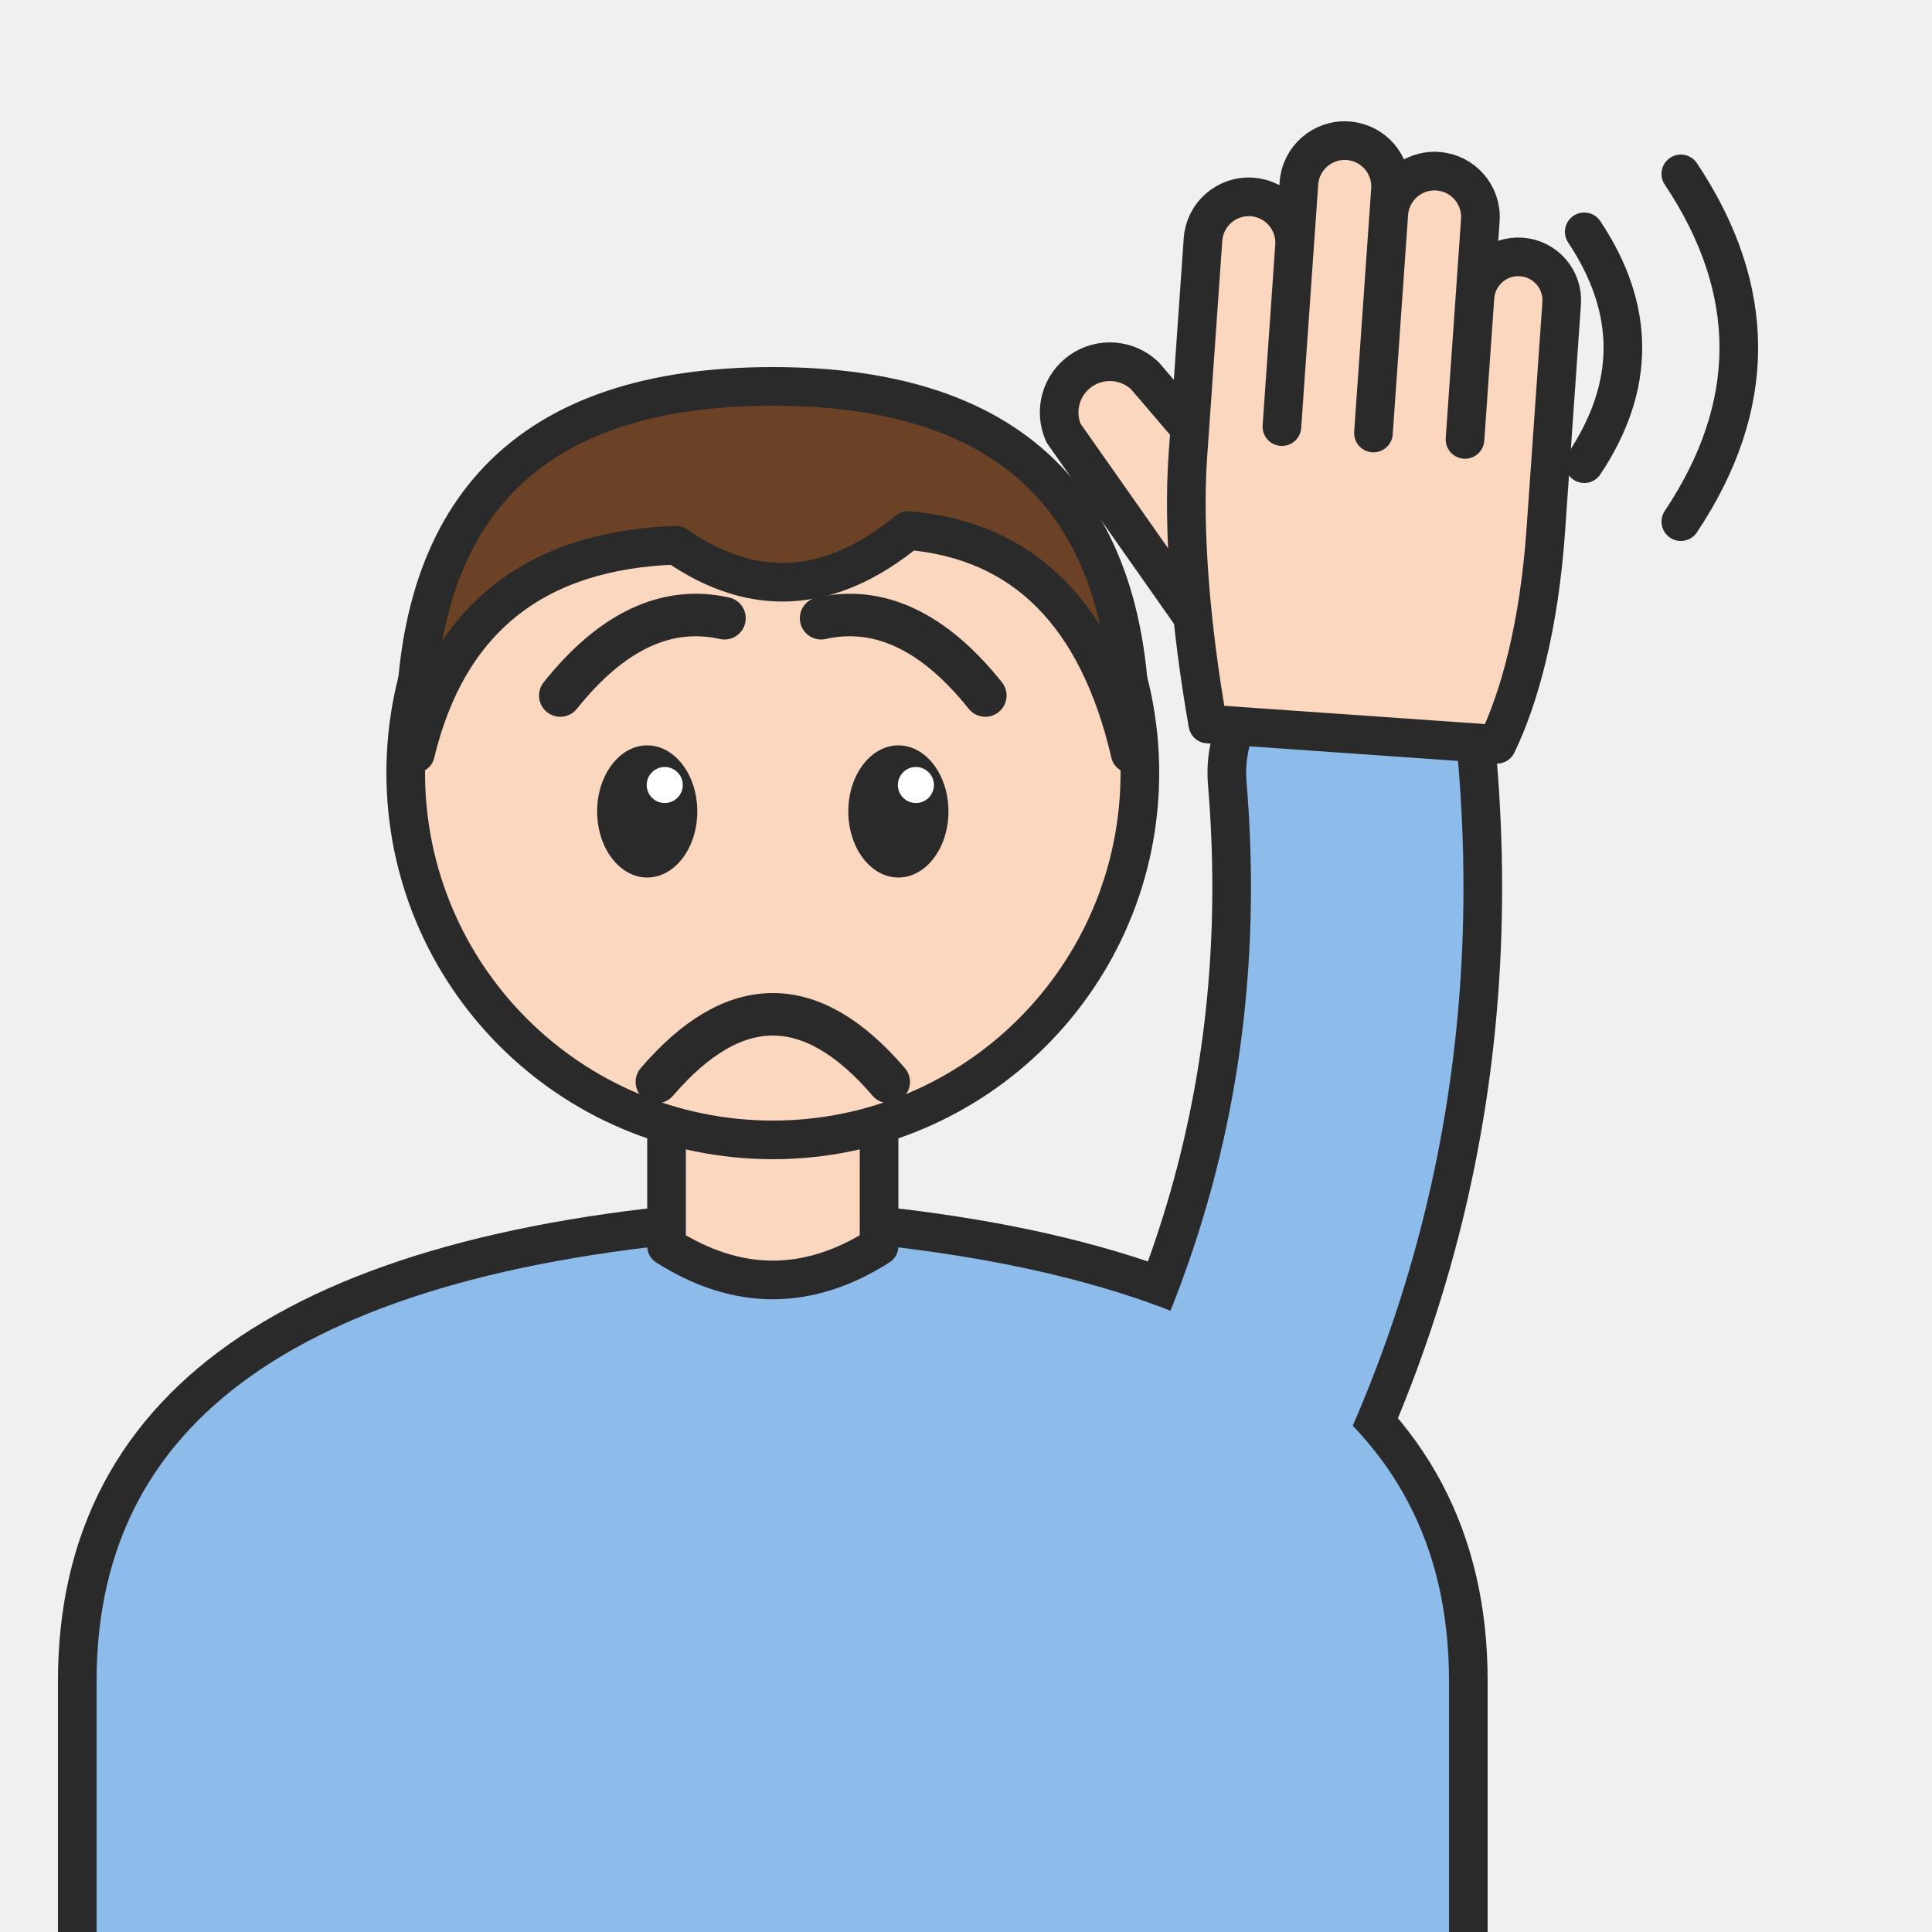
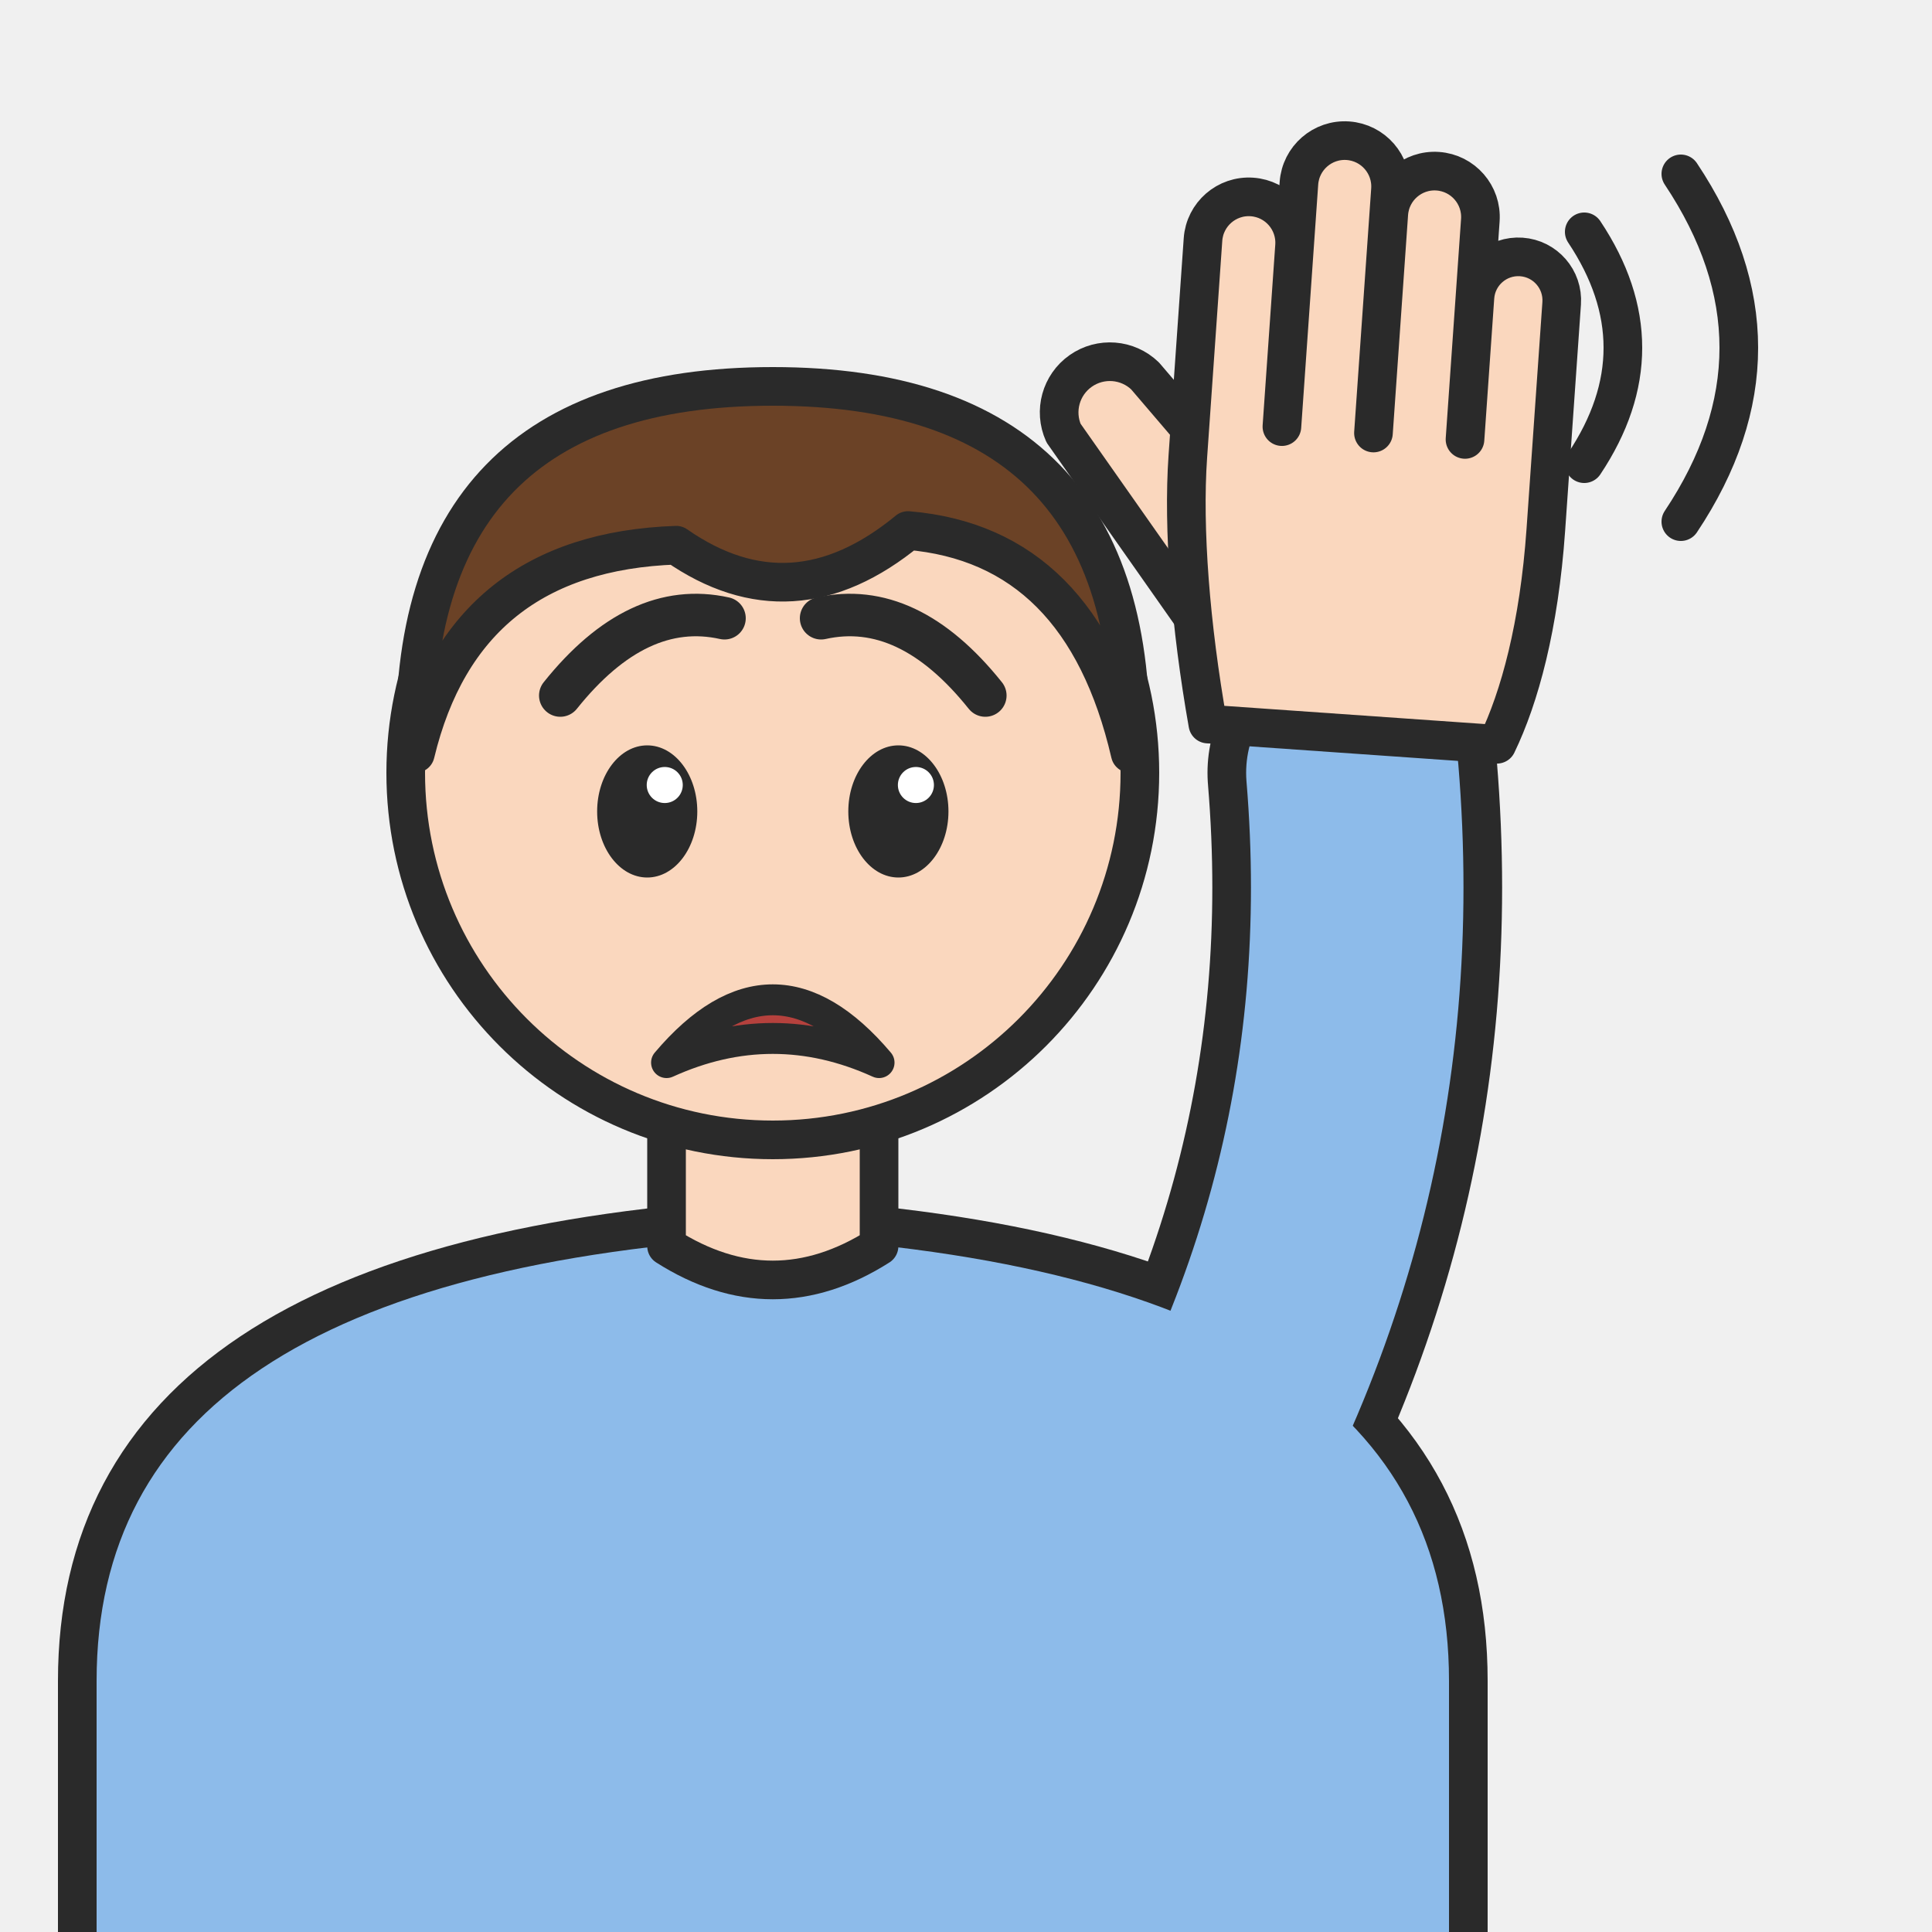
<svg xmlns="http://www.w3.org/2000/svg" viewBox="0 0 100 100" width="512" height="512" stroke-linecap="round" stroke-linejoin="round" role="img" aria-label="pomoc">
  <path d="M58 84 Q72 64 70 40" fill="none" stroke="#2A2A2A" stroke-width="15" />
  <path d="M4 104 V87 Q4 65 40 63 Q76 65 76 87 V104 Z" fill="#8DBBEA" stroke="#2A2A2A" stroke-width="2" />
  <path d="M58 84 Q72 64 70 40" fill="none" stroke="#8DBBEA" stroke-width="11" />
  <path d="M34.5 55 V64.5 Q40 68.0 45.5 64.5 V55" fill="#FAD7BE" stroke="#2A2A2A" stroke-width="2" />
  <circle cx="40" cy="40" r="19" fill="#FAD7BE" stroke="#2A2A2A" stroke-width="2" />
  <path d="M21.5 39 Q21 20 40 20 Q59 20 58.5 39 Q56 28.22 47 27.46 Q41 32.4 35 28.22 Q24 28.6 21.5 39 Z" fill="#6B4226" stroke="#2A2A2A" stroke-width="2" />
  <path d="M29 36 Q33 31 37.5 32" fill="none" stroke="#2A2A2A" stroke-width="2.2" />
  <path d="M42.5 32 Q47 31 51 36" fill="none" stroke="#2A2A2A" stroke-width="2.2" />
  <ellipse cx="33.5" cy="42.0" rx="2.592" ry="3.42" fill="#2A2A2A" stroke="#2A2A2A" stroke-width="0" />
  <circle cx="34.407" cy="40.632" r="0.933" fill="#FFFFFF" stroke="#2A2A2A" stroke-width="0" />
  <ellipse cx="46.5" cy="42.0" rx="2.592" ry="3.42" fill="#2A2A2A" stroke="#2A2A2A" stroke-width="0" />
  <circle cx="47.407" cy="40.632" r="0.933" fill="#FFFFFF" stroke="#2A2A2A" stroke-width="0" />
-   <path d="M34 56 Q40 49 46 56" fill="none" stroke="#2A2A2A" stroke-width="2.2" />
+   <path d="M34.5 55 Q40 48.5 45.5 55 Q40 52.5 34.5 55 Z" fill="#B5413D" stroke="#2A2A2A" stroke-width="1.6" />
  <g transform="translate(70 38) rotate(4) scale(1.25 1.25)">
    <path d="M-5 -2 L-12.8 -11.6 A2.1 2.1 0 0 1 -9.6 -14.2 L-3.5 -8 Z" fill="#FAD7BE" stroke="#2A2A2A" stroke-width="1.6" />
    <path d="M-6 0 C-7 -4 -7.6 -8 -7.6 -11 L-7.6 -20 A1.9 1.9 0 0 1 -3.8 -20 L-3.8 -12.5 L-3.8 -22.6 A1.9 1.9 0 0 1 0 -22.6 L0 -12.5 L0 -21.6 A1.9 1.9 0 0 1 3.8 -21.6 L3.8 -12.5 L3.8 -18.4 A1.8 1.8 0 0 1 7.4 -18.4 L7.4 -9 C7.4 -5 6.8 -2 6 0 Z" fill="#FAD7BE" stroke="#2A2A2A" stroke-width="1.6" />
  </g>
  <path d="M82 12 Q86 18 82 24 M87 9 Q93 18 87 27" fill="none" stroke="#2A2A2A" stroke-width="2" />
</svg>
